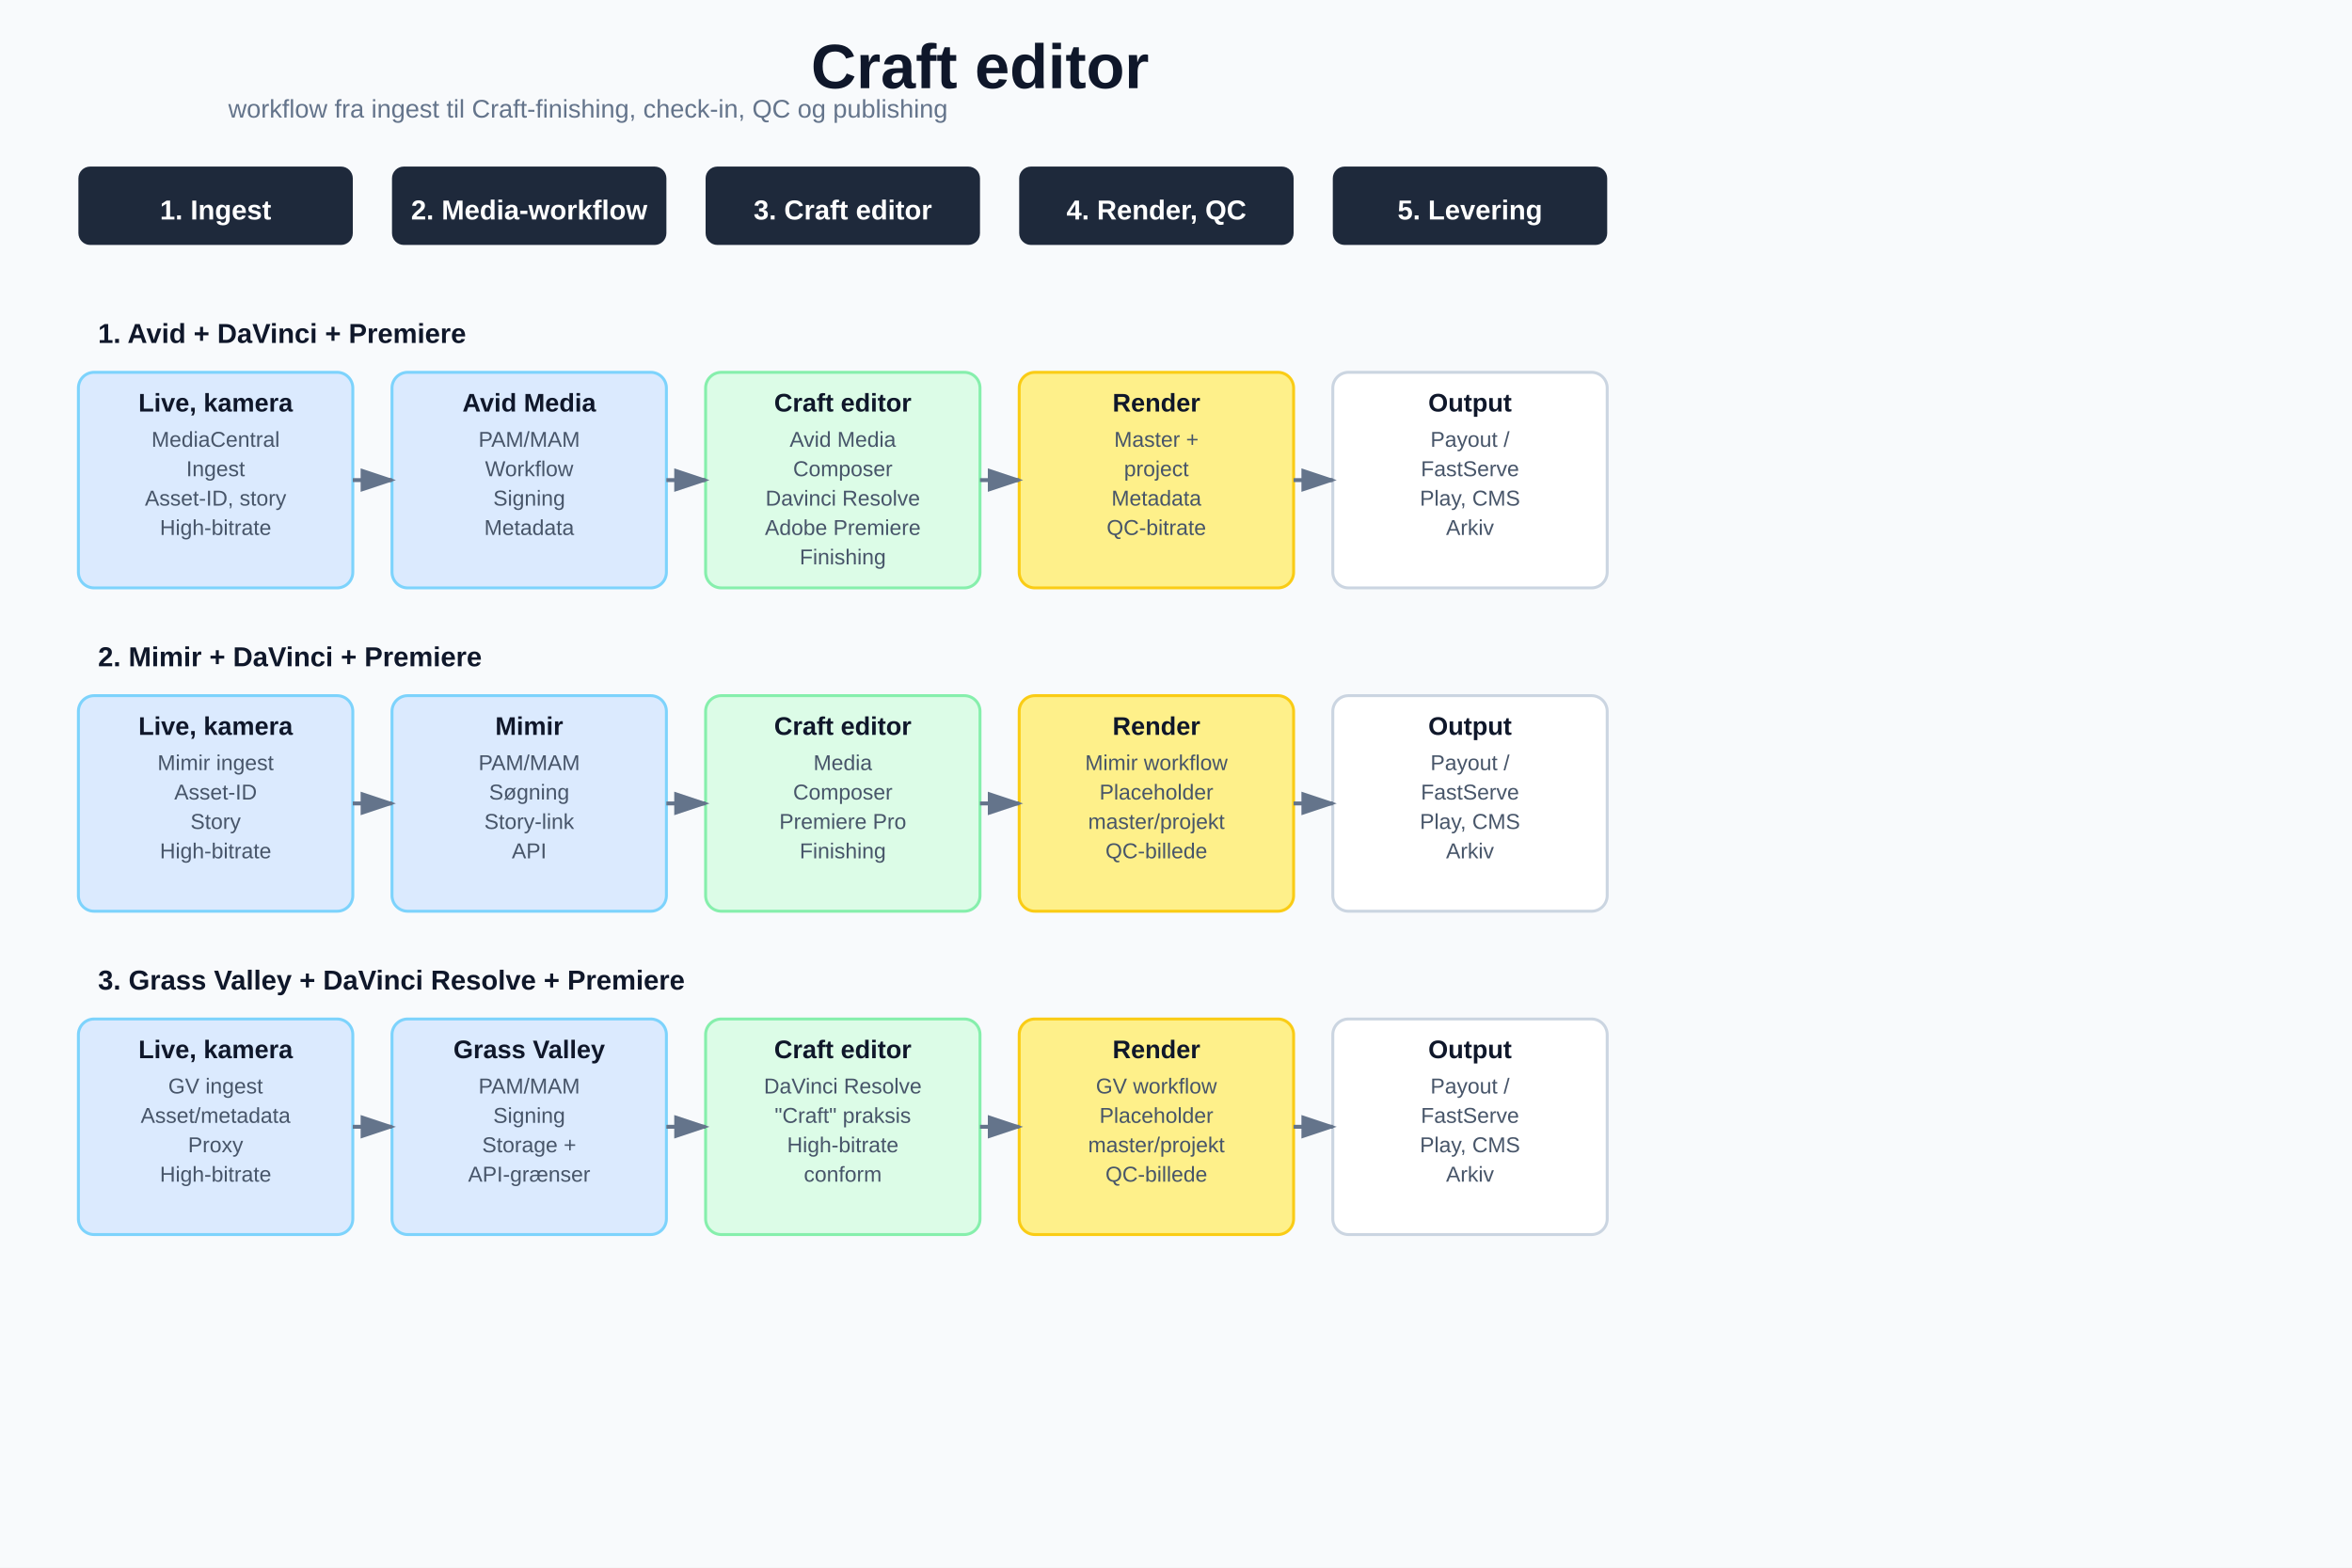
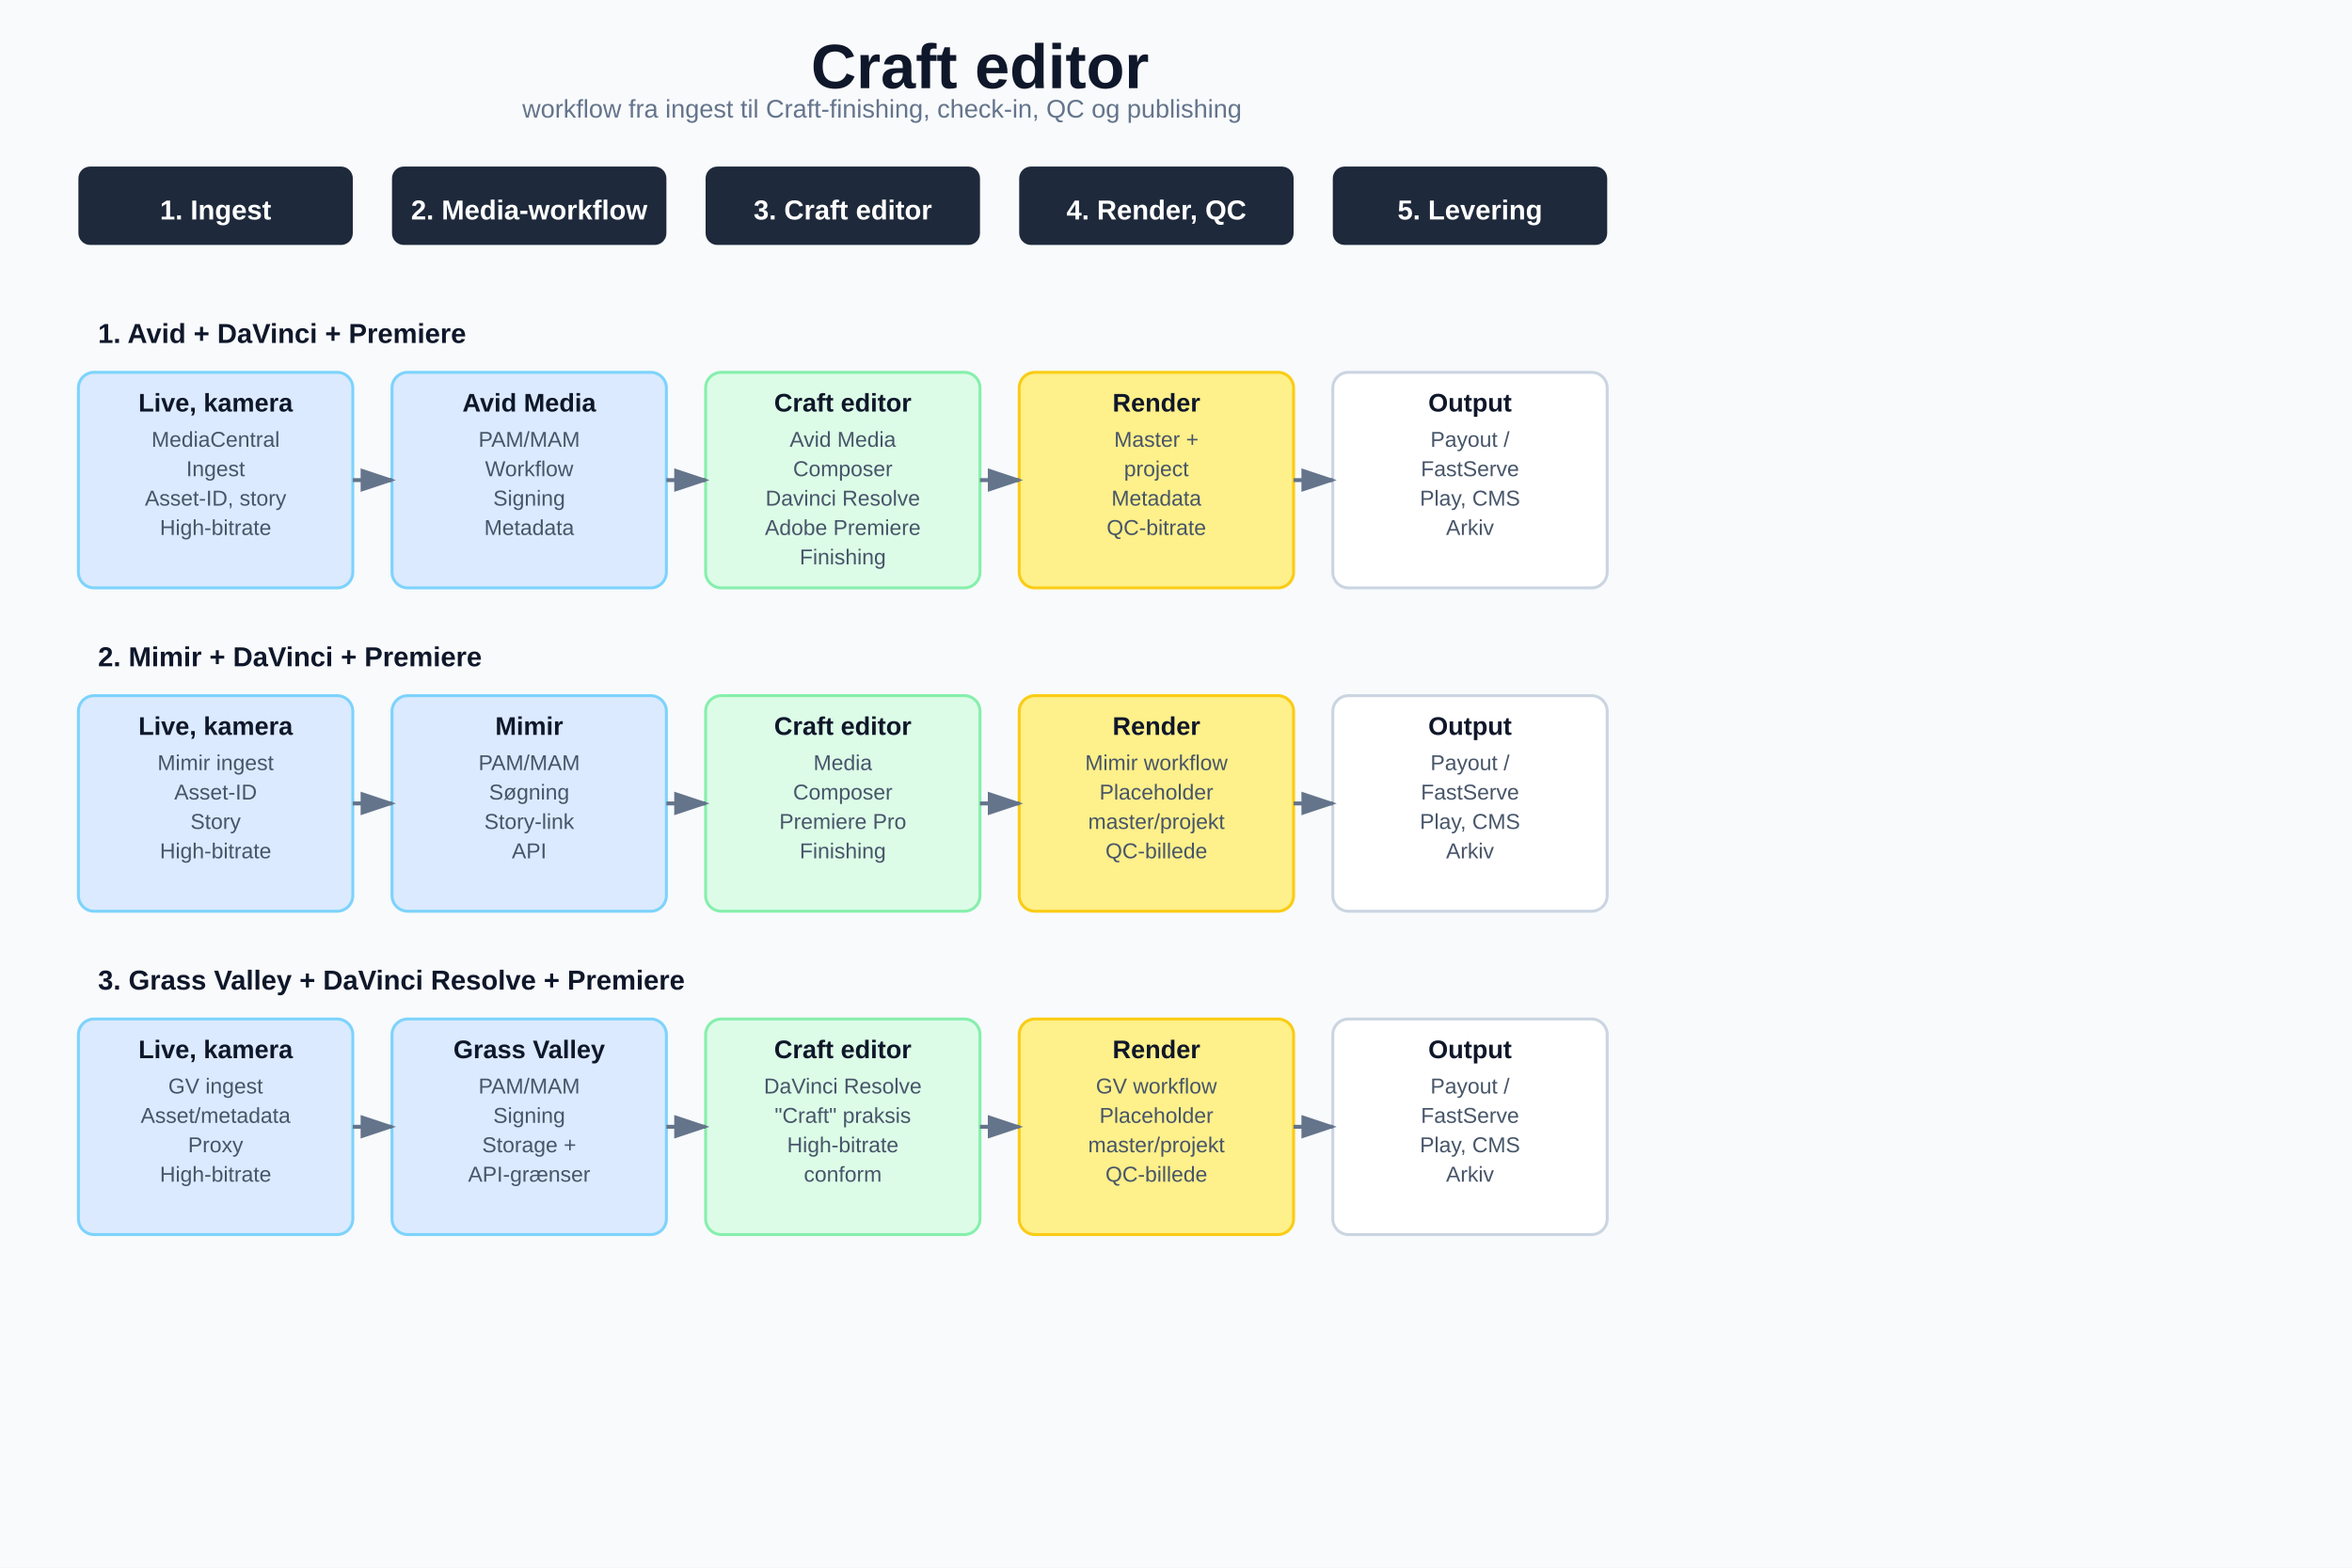
<svg xmlns="http://www.w3.org/2000/svg" width="1200" height="800" viewBox="0 0 1200 800" role="img" aria-labelledby="title desc">
  <defs>
    <style>
      .bg { fill: #f8fafc; }
      .title { font: 700 32px 'Segoe UI', Arial, sans-serif; fill: #0f172a; }
      .subtitle { font: 500 13px 'Segoe UI', Arial, sans-serif; fill: #64748b; }
      .stepHeaderBox { fill: #1e293b; stroke: none; }
      .stepHeaderText { font: 600 14px 'Segoe UI', Arial, sans-serif; fill: #ffffff; }
      .stepBox { fill: #ffffff; stroke: #cbd5e1; stroke-width: 1.5; }
      .boxTitle { font: 600 13px 'Segoe UI', Arial, sans-serif; fill: #0f172a; }
      .boxText { font: 400 11px 'Segoe UI', Arial, sans-serif; fill: #475569; }
      .arrow { stroke: #64748b; stroke-width: 2; fill: none; marker-end: url(#arrowHead); }
      .scenarioLabel { font: 600 14px 'Segoe UI', Arial, sans-serif; fill: #0f172a; }
      .boxBlue { fill: #dbeafe; stroke: #7dd3fc; stroke-width: 1.5; }
      .boxGreen { fill: #dcfce7; stroke: #86efac; stroke-width: 1.5; }
      .boxYellow { fill: #fef08a; stroke: #facc15; stroke-width: 1.5; }
    </style>
    <marker id="arrowHead" markerWidth="10" markerHeight="10" refX="8" refY="3" orient="auto" markerUnits="strokeWidth">
      <path d="M0,0 L0,6 L9,3 z" fill="#64748b" />
    </marker>
  </defs>
  <rect x="0" y="0" width="1200" height="800" class="bg" />
  <text x="500" y="45" text-anchor="middle" class="title">Craft editor</text>
-   <text x="300" y="60" text-anchor="middle" class="subtitle">workflow fra ingest til Craft-finishing, check-in, QC og publishing</text>
+   <text x="450" y="60" text-anchor="middle" class="subtitle">workflow fra ingest til Craft-finishing, check-in, QC og publishing</text>
  <rect class="stepHeaderBox" x="40" y="85" width="140" height="40" rx="6" ry="6" />
  <text x="110" y="112" text-anchor="middle" class="stepHeaderText">1. Ingest</text>
  <rect class="stepHeaderBox" x="200" y="85" width="140" height="40" rx="6" ry="6" />
  <text x="270" y="112" text-anchor="middle" class="stepHeaderText">2. Media-workflow</text>
  <rect class="stepHeaderBox" x="360" y="85" width="140" height="40" rx="6" ry="6" />
  <text x="430" y="112" text-anchor="middle" class="stepHeaderText">3. Craft editor</text>
  <rect class="stepHeaderBox" x="520" y="85" width="140" height="40" rx="6" ry="6" />
  <text x="590" y="112" text-anchor="middle" class="stepHeaderText">4. Render, QC</text>
  <rect class="stepHeaderBox" x="680" y="85" width="140" height="40" rx="6" ry="6" />
  <text x="750" y="112" text-anchor="middle" class="stepHeaderText">5. Levering</text>
  <text x="50" y="175" class="scenarioLabel">1. Avid + DaVinci + Premiere</text>
  <rect class="stepBox boxBlue" x="40" y="190" width="140" height="110" rx="8" ry="8" />
  <text x="110" y="210" text-anchor="middle" class="boxTitle">Live, kamera</text>
  <text x="110" y="228" text-anchor="middle" class="boxText">MediaCentral</text>
  <text x="110" y="243" text-anchor="middle" class="boxText">Ingest</text>
  <text x="110" y="258" text-anchor="middle" class="boxText">Asset-ID, story</text>
  <text x="110" y="273" text-anchor="middle" class="boxText">High-bitrate</text>
  <rect class="stepBox boxBlue" x="200" y="190" width="140" height="110" rx="8" ry="8" />
  <text x="270" y="210" text-anchor="middle" class="boxTitle">Avid Media</text>
  <text x="270" y="228" text-anchor="middle" class="boxText">PAM/MAM</text>
  <text x="270" y="243" text-anchor="middle" class="boxText">Workflow</text>
  <text x="270" y="258" text-anchor="middle" class="boxText">Signing</text>
  <text x="270" y="273" text-anchor="middle" class="boxText">Metadata</text>
  <rect class="stepBox boxGreen" x="360" y="190" width="140" height="110" rx="8" ry="8" />
  <text x="430" y="210" text-anchor="middle" class="boxTitle">Craft editor</text>
  <text x="430" y="228" text-anchor="middle" class="boxText">Avid Media</text>
  <text x="430" y="243" text-anchor="middle" class="boxText">Composer</text>
  <text x="430" y="258" text-anchor="middle" class="boxText">Davinci Resolve</text>
  <text x="430" y="273" text-anchor="middle" class="boxText">Adobe Premiere</text>
  <text x="430" y="288" text-anchor="middle" class="boxText">Finishing</text>
  <rect class="stepBox boxYellow" x="520" y="190" width="140" height="110" rx="8" ry="8" />
  <text x="590" y="210" text-anchor="middle" class="boxTitle">Render</text>
  <text x="590" y="228" text-anchor="middle" class="boxText">Master +</text>
  <text x="590" y="243" text-anchor="middle" class="boxText">project</text>
  <text x="590" y="258" text-anchor="middle" class="boxText">Metadata</text>
  <text x="590" y="273" text-anchor="middle" class="boxText">QC-bitrate</text>
  <rect class="stepBox" x="680" y="190" width="140" height="110" rx="8" ry="8" />
  <text x="750" y="210" text-anchor="middle" class="boxTitle">Output</text>
  <text x="750" y="228" text-anchor="middle" class="boxText">Payout /</text>
  <text x="750" y="243" text-anchor="middle" class="boxText">FastServe</text>
  <text x="750" y="258" text-anchor="middle" class="boxText">Play, CMS</text>
  <text x="750" y="273" text-anchor="middle" class="boxText">Arkiv</text>
  <path class="arrow" d="M180 245 L200 245" />
  <path class="arrow" d="M340 245 L360 245" />
  <path class="arrow" d="M500 245 L520 245" />
  <path class="arrow" d="M660 245 L680 245" />
  <text x="50" y="340" class="scenarioLabel">2. Mimir + DaVinci + Premiere</text>
  <rect class="stepBox boxBlue" x="40" y="355" width="140" height="110" rx="8" ry="8" />
  <text x="110" y="375" text-anchor="middle" class="boxTitle">Live, kamera</text>
  <text x="110" y="393" text-anchor="middle" class="boxText">Mimir ingest</text>
  <text x="110" y="408" text-anchor="middle" class="boxText">Asset-ID</text>
  <text x="110" y="423" text-anchor="middle" class="boxText">Story</text>
  <text x="110" y="438" text-anchor="middle" class="boxText">High-bitrate</text>
  <rect class="stepBox boxBlue" x="200" y="355" width="140" height="110" rx="8" ry="8" />
  <text x="270" y="375" text-anchor="middle" class="boxTitle">Mimir</text>
  <text x="270" y="393" text-anchor="middle" class="boxText">PAM/MAM</text>
  <text x="270" y="408" text-anchor="middle" class="boxText">Søgning</text>
  <text x="270" y="423" text-anchor="middle" class="boxText">Story-link</text>
  <text x="270" y="438" text-anchor="middle" class="boxText">API</text>
  <rect class="stepBox boxGreen" x="360" y="355" width="140" height="110" rx="8" ry="8" />
  <text x="430" y="375" text-anchor="middle" class="boxTitle">Craft editor</text>
  <text x="430" y="393" text-anchor="middle" class="boxText">Media</text>
  <text x="430" y="408" text-anchor="middle" class="boxText">Composer</text>
  <text x="430" y="423" text-anchor="middle" class="boxText">Premiere Pro</text>
  <text x="430" y="438" text-anchor="middle" class="boxText">Finishing</text>
  <rect class="stepBox boxYellow" x="520" y="355" width="140" height="110" rx="8" ry="8" />
  <text x="590" y="375" text-anchor="middle" class="boxTitle">Render</text>
  <text x="590" y="393" text-anchor="middle" class="boxText">Mimir workflow</text>
  <text x="590" y="408" text-anchor="middle" class="boxText">Placeholder</text>
  <text x="590" y="423" text-anchor="middle" class="boxText">master/projekt</text>
  <text x="590" y="438" text-anchor="middle" class="boxText">QC-billede</text>
  <rect class="stepBox" x="680" y="355" width="140" height="110" rx="8" ry="8" />
  <text x="750" y="375" text-anchor="middle" class="boxTitle">Output</text>
  <text x="750" y="393" text-anchor="middle" class="boxText">Payout /</text>
  <text x="750" y="408" text-anchor="middle" class="boxText">FastServe</text>
  <text x="750" y="423" text-anchor="middle" class="boxText">Play, CMS</text>
  <text x="750" y="438" text-anchor="middle" class="boxText">Arkiv</text>
  <path class="arrow" d="M180 410 L200 410" />
  <path class="arrow" d="M340 410 L360 410" />
  <path class="arrow" d="M500 410 L520 410" />
  <path class="arrow" d="M660 410 L680 410" />
  <text x="50" y="505" class="scenarioLabel">3. Grass Valley + DaVinci Resolve + Premiere</text>
  <rect class="stepBox boxBlue" x="40" y="520" width="140" height="110" rx="8" ry="8" />
  <text x="110" y="540" text-anchor="middle" class="boxTitle">Live, kamera</text>
  <text x="110" y="558" text-anchor="middle" class="boxText">GV ingest</text>
  <text x="110" y="573" text-anchor="middle" class="boxText">Asset/metadata</text>
  <text x="110" y="588" text-anchor="middle" class="boxText">Proxy</text>
  <text x="110" y="603" text-anchor="middle" class="boxText">High-bitrate</text>
  <rect class="stepBox boxBlue" x="200" y="520" width="140" height="110" rx="8" ry="8" />
  <text x="270" y="540" text-anchor="middle" class="boxTitle">Grass Valley</text>
  <text x="270" y="558" text-anchor="middle" class="boxText">PAM/MAM</text>
  <text x="270" y="573" text-anchor="middle" class="boxText">Signing</text>
  <text x="270" y="588" text-anchor="middle" class="boxText">Storage +</text>
  <text x="270" y="603" text-anchor="middle" class="boxText">API-grænser</text>
  <rect class="stepBox boxGreen" x="360" y="520" width="140" height="110" rx="8" ry="8" />
  <text x="430" y="540" text-anchor="middle" class="boxTitle">Craft editor</text>
  <text x="430" y="558" text-anchor="middle" class="boxText">DaVinci Resolve</text>
  <text x="430" y="573" text-anchor="middle" class="boxText">"Craft" praksis</text>
  <text x="430" y="588" text-anchor="middle" class="boxText">High-bitrate</text>
  <text x="430" y="603" text-anchor="middle" class="boxText">conform</text>
  <rect class="stepBox boxYellow" x="520" y="520" width="140" height="110" rx="8" ry="8" />
  <text x="590" y="540" text-anchor="middle" class="boxTitle">Render</text>
  <text x="590" y="558" text-anchor="middle" class="boxText">GV workflow</text>
  <text x="590" y="573" text-anchor="middle" class="boxText">Placeholder</text>
  <text x="590" y="588" text-anchor="middle" class="boxText">master/projekt</text>
  <text x="590" y="603" text-anchor="middle" class="boxText">QC-billede</text>
  <rect class="stepBox" x="680" y="520" width="140" height="110" rx="8" ry="8" />
  <text x="750" y="540" text-anchor="middle" class="boxTitle">Output</text>
  <text x="750" y="558" text-anchor="middle" class="boxText">Payout /</text>
  <text x="750" y="573" text-anchor="middle" class="boxText">FastServe</text>
  <text x="750" y="588" text-anchor="middle" class="boxText">Play, CMS</text>
  <text x="750" y="603" text-anchor="middle" class="boxText">Arkiv</text>
  <path class="arrow" d="M180 575 L200 575" />
  <path class="arrow" d="M340 575 L360 575" />
  <path class="arrow" d="M500 575 L520 575" />
  <path class="arrow" d="M660 575 L680 575" />
</svg>
